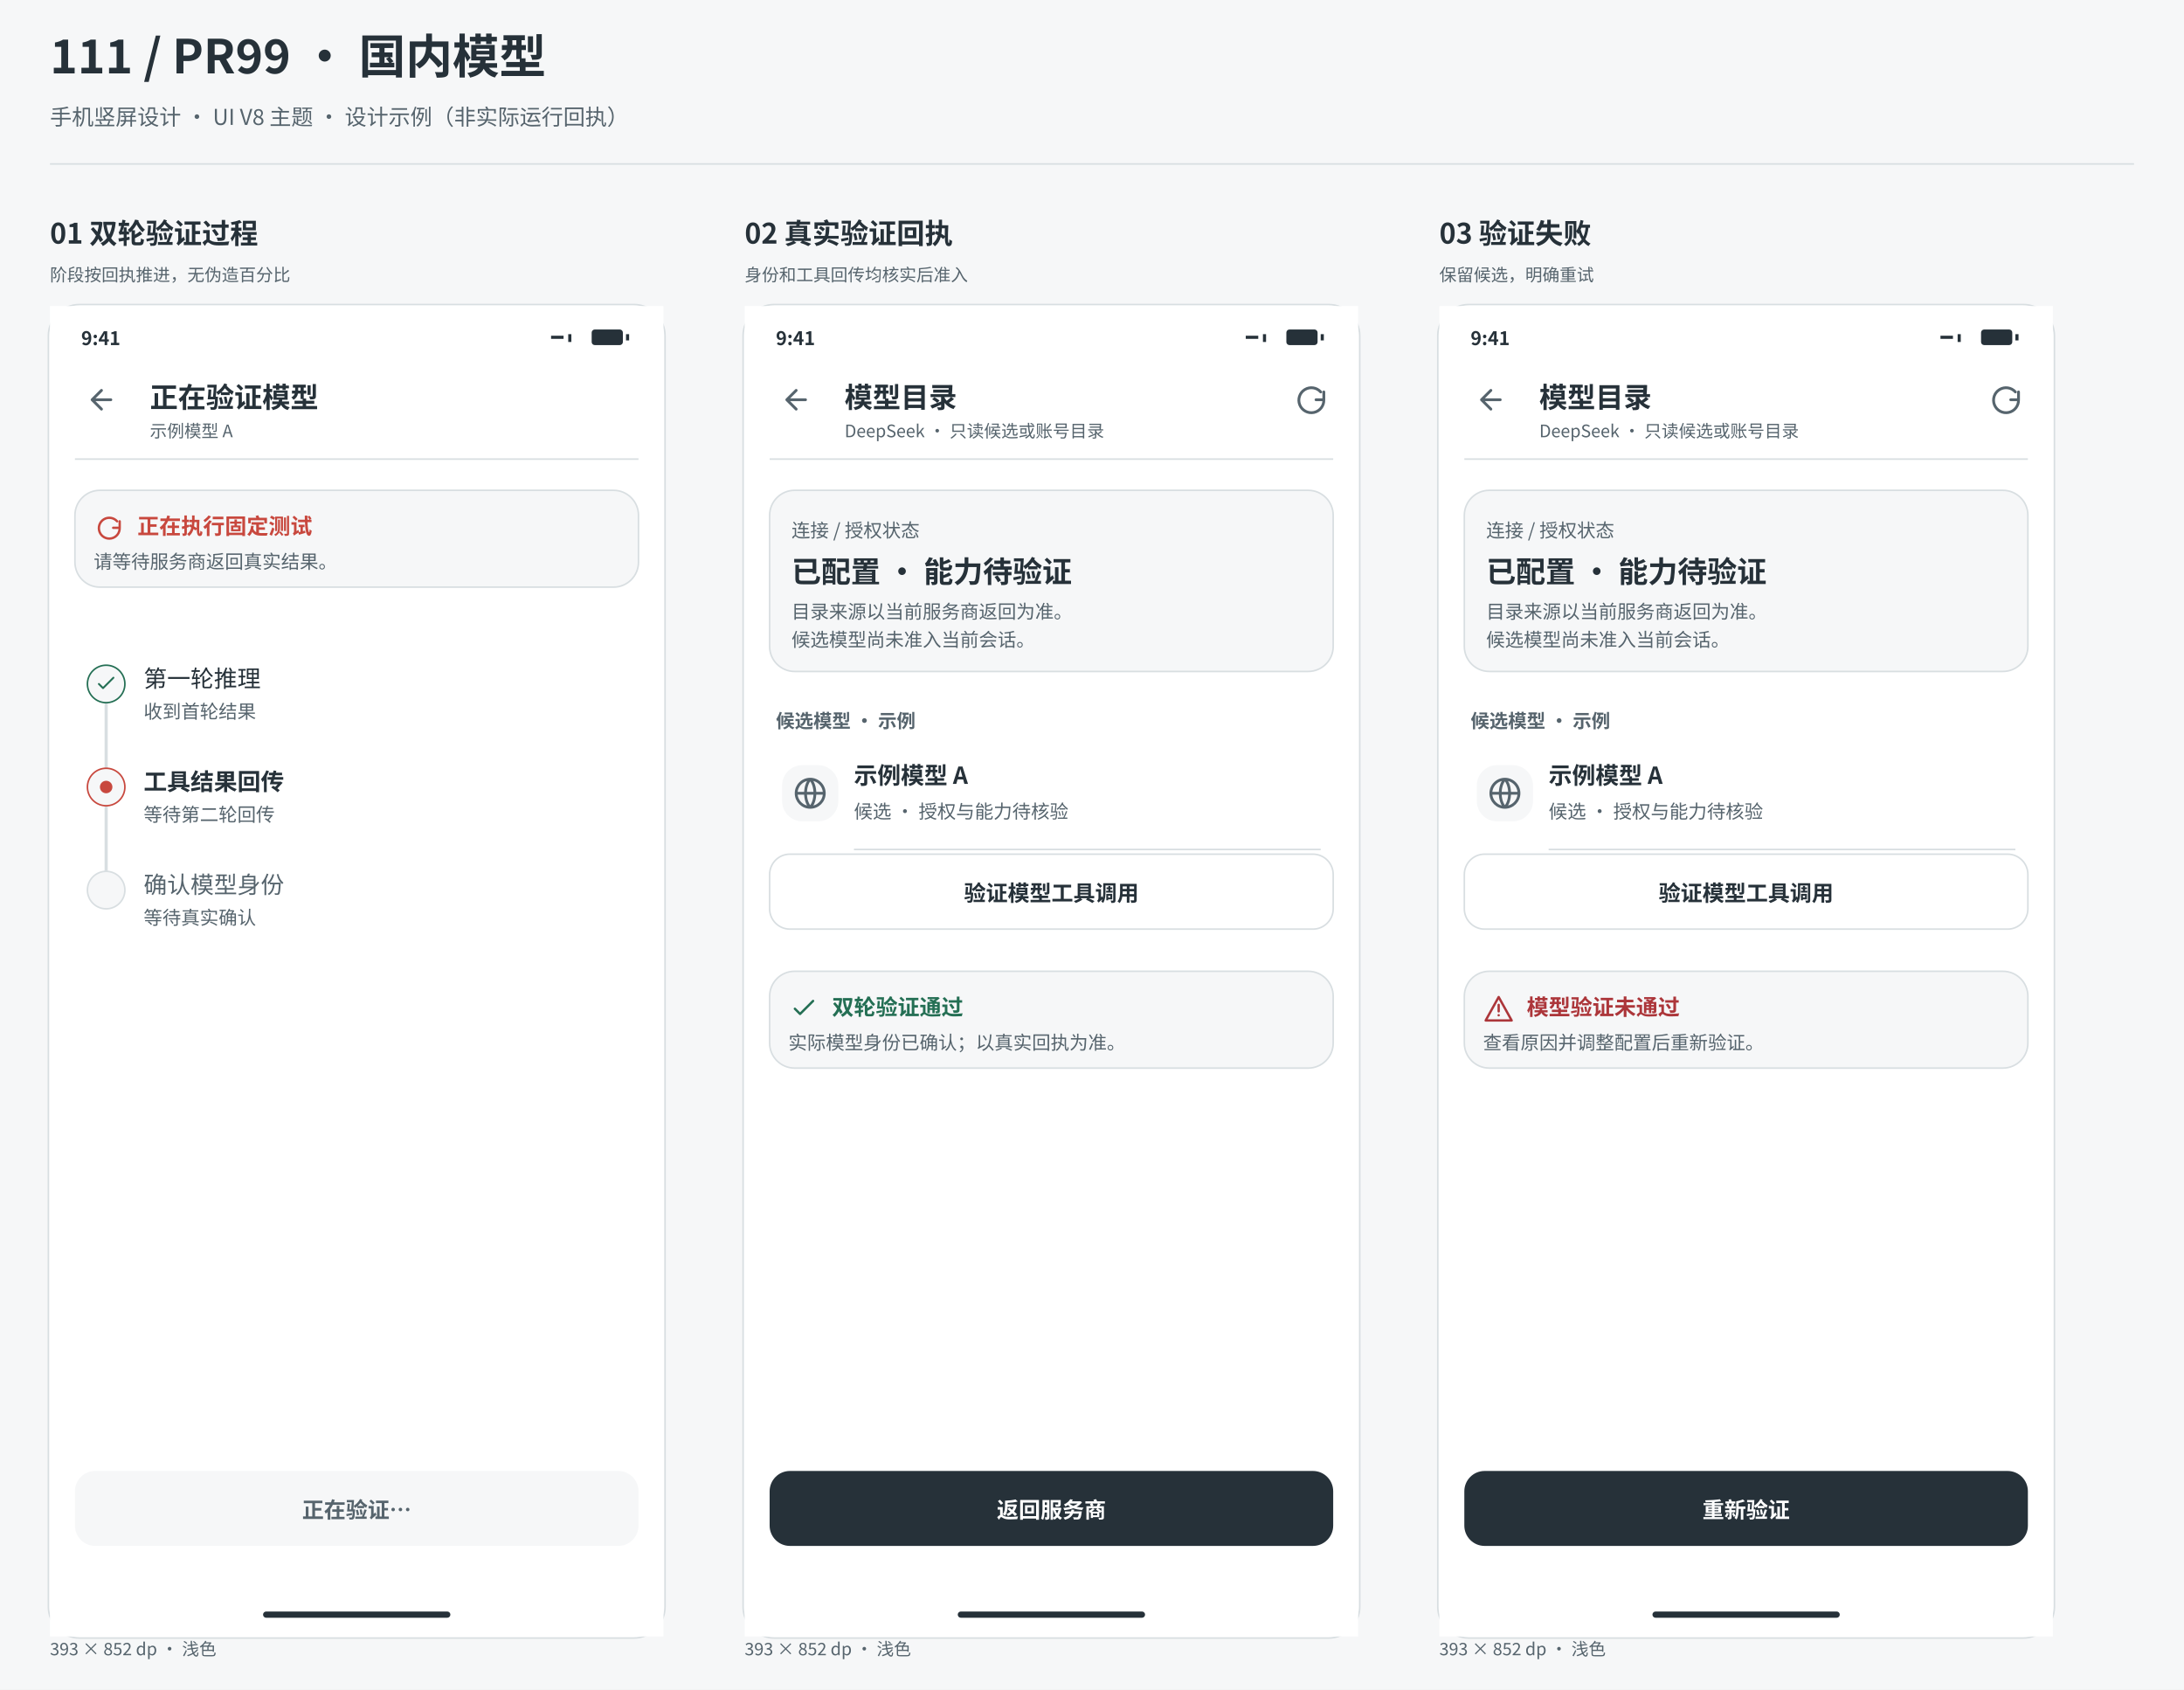
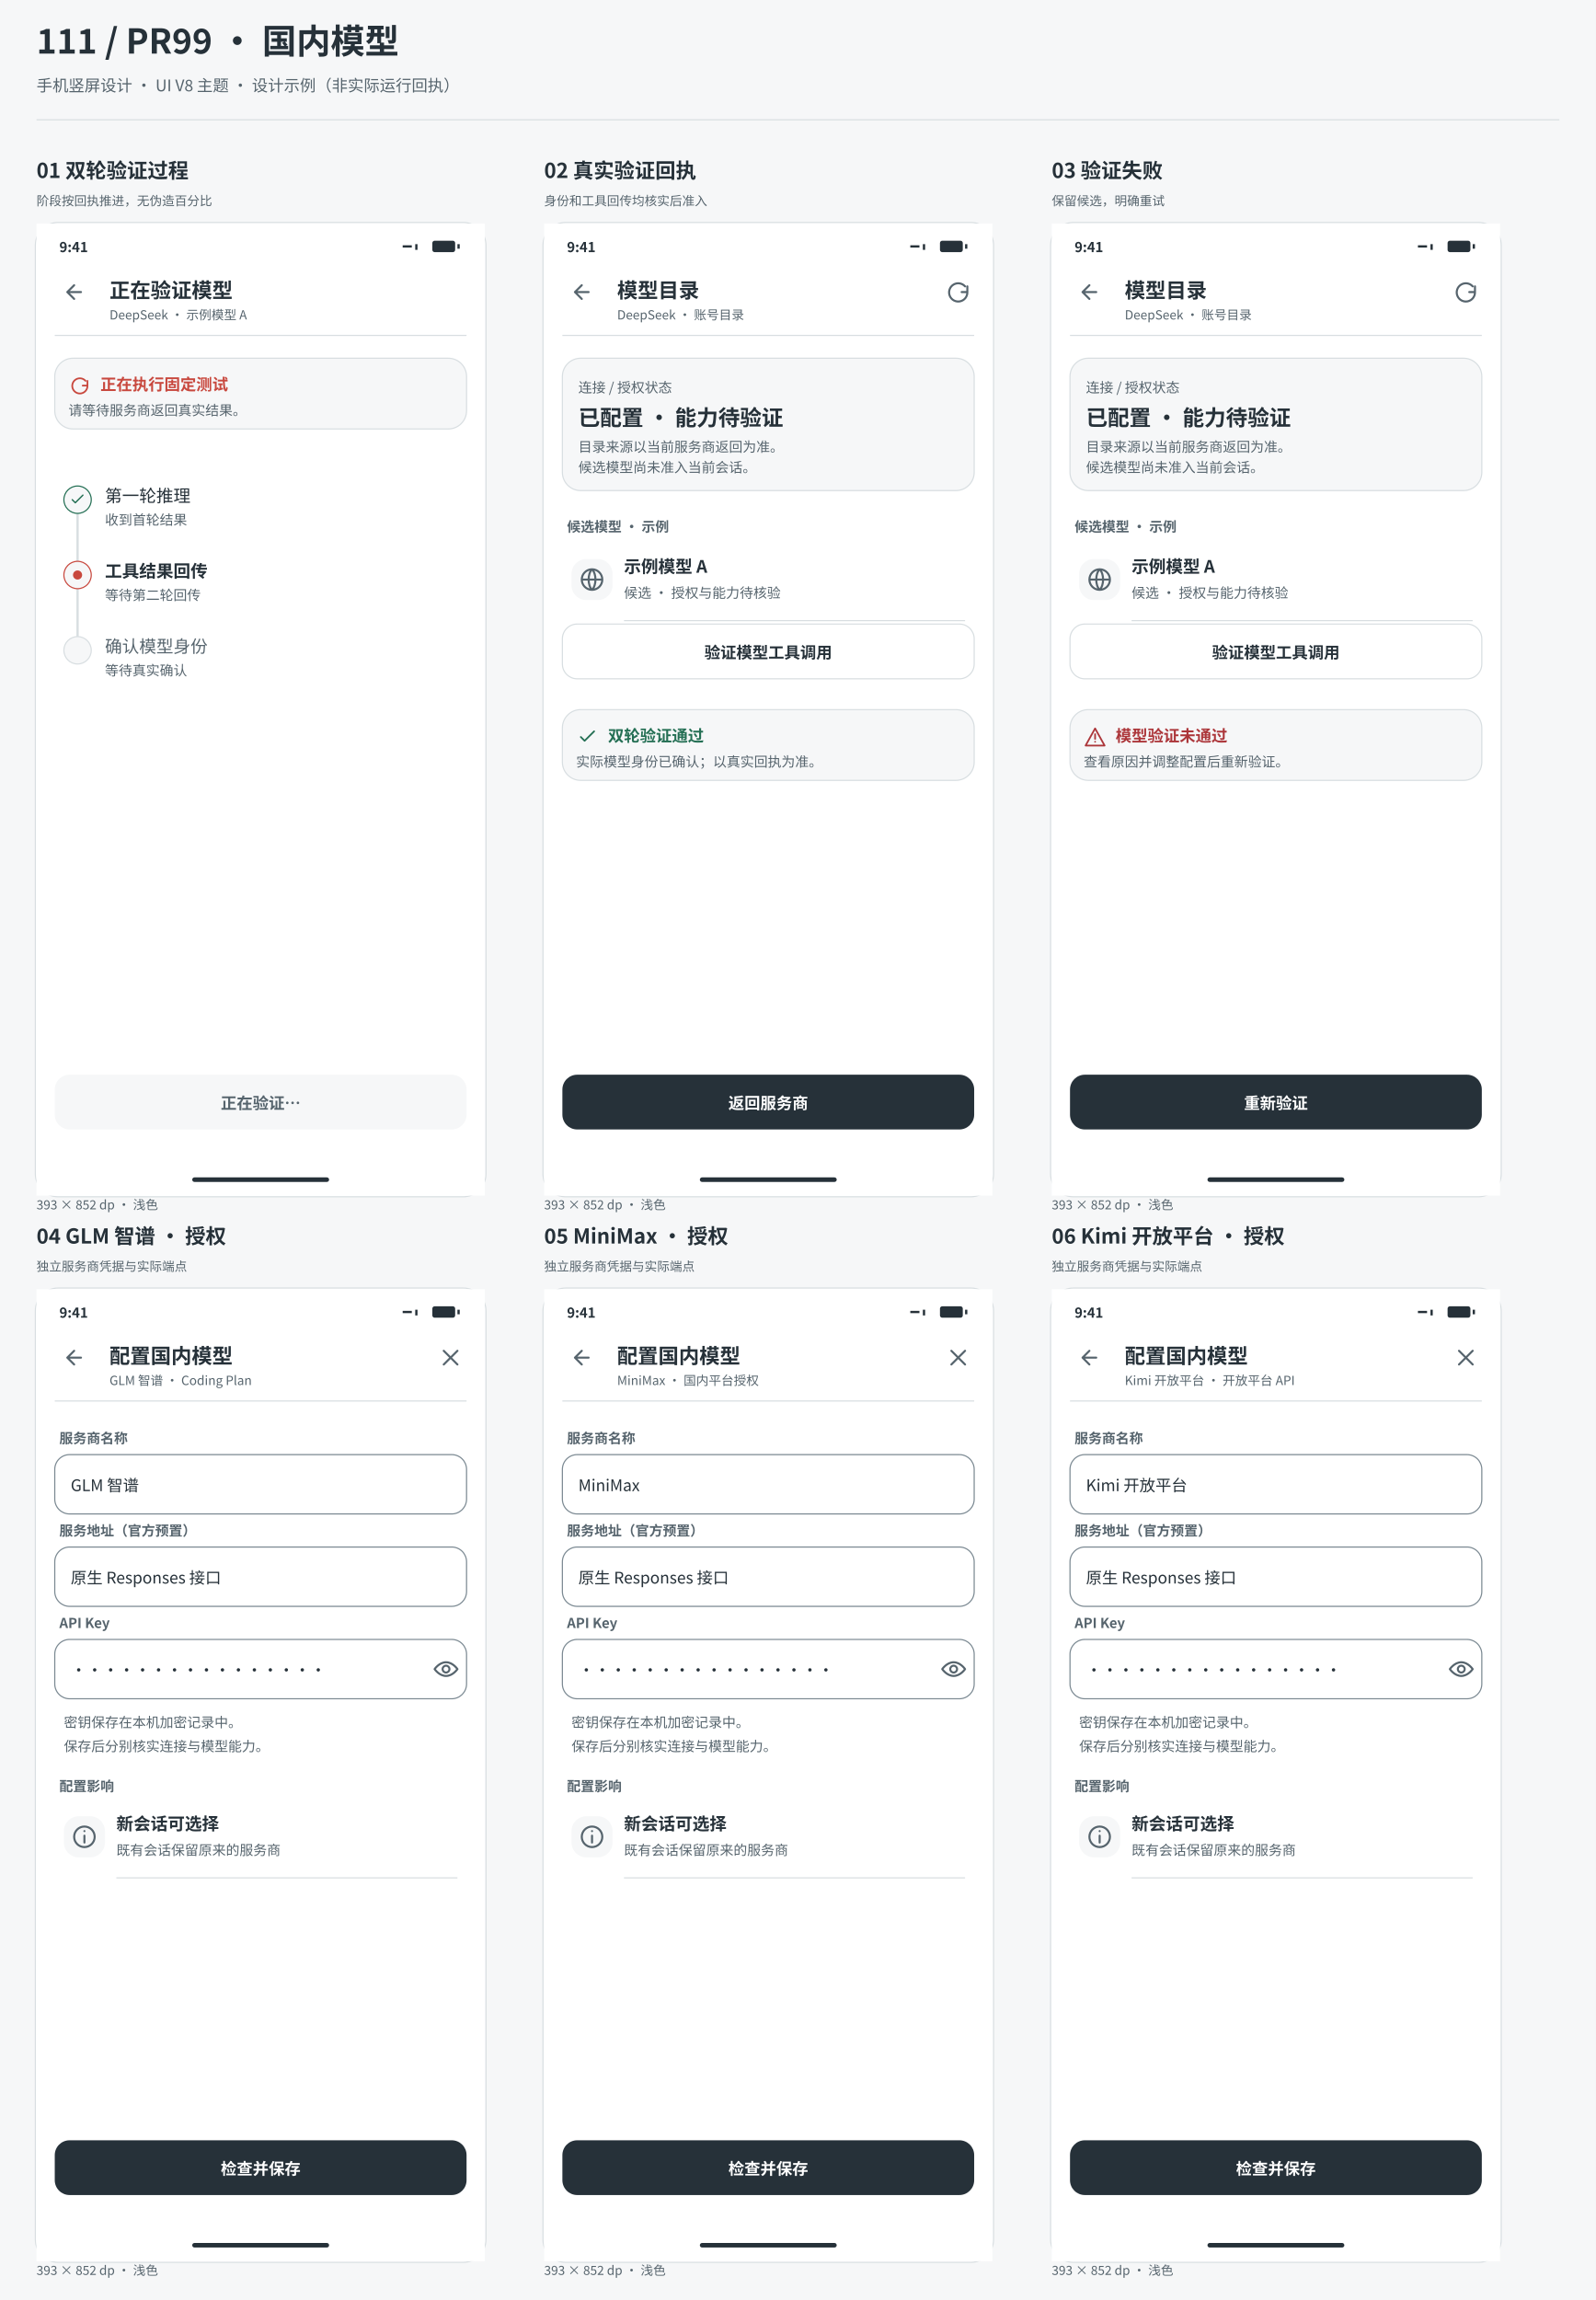
- <svg xmlns="http://www.w3.org/2000/svg" width="1399" height="1082" viewBox="0 0 1399 1082" role="img" aria-label="国内模型">
-   <rect x="0" y="0" width="1399" height="1082" rx="0" fill="#F6F7F8" stroke="none" stroke-width="1" opacity="1" />
+ <svg xmlns="http://www.w3.org/2000/svg" width="1399" height="2016" viewBox="0 0 1399 2016" role="img" aria-label="国内模型">
+   <rect x="0" y="0" width="1399" height="2016" rx="0" fill="#F6F7F8" stroke="none" stroke-width="1" opacity="1" />
  <text x="32" y="47" font-family="Noto Sans CJK SC, Microsoft YaHei, sans-serif" font-size="30" font-weight="700" fill="#263139" text-anchor="start">111  /  PR99  ·  国内模型</text>
  <text x="32" y="80" font-family="Noto Sans CJK SC, Microsoft YaHei, sans-serif" font-size="14" font-weight="400" fill="#56646D" text-anchor="start">手机竖屏设计 · UI V8 主题 · 设计示例（非实际运行回执）</text>
  <path d="M32 105L1367 105" stroke="#D8DEE1" stroke-width="1" fill="none" />
  <text x="32" y="156" font-family="Noto Sans CJK SC, Microsoft YaHei, sans-serif" font-size="18" font-weight="700" fill="#263139" text-anchor="start">01  双轮验证过程</text>
  <text x="32" y="180" font-family="Noto Sans CJK SC, Microsoft YaHei, sans-serif" font-size="11" font-weight="400" fill="#56646D" text-anchor="start">阶段按回执推进，无伪造百分比</text>
  <rect x="31.0" y="195" width="395" height="854" rx="20" fill="#FFFFFF" stroke="#D8DEE1" stroke-width="1" opacity="1" />
  <g id="provider-running" transform="translate(32.0 196)">
    <rect x="0" y="0" width="393" height="852" rx="0" fill="#FFFFFF" stroke="none" stroke-width="1" opacity="1" />
    <text x="20" y="25" font-family="Noto Sans CJK SC, Microsoft YaHei, sans-serif" font-size="12" font-weight="600" fill="#263139" text-anchor="start">9:41</text>
    <path d="M321 20L329 20" stroke="#263139" stroke-width="2" fill="none" />
    <path d="M333 18L333 23" stroke="#263139" stroke-width="2" fill="none" />
    <rect x="347" y="15" width="20" height="10" rx="2" fill="#263139" stroke="none" stroke-width="1" opacity="1" />
    <rect x="369" y="18" width="2" height="4" rx="0" fill="#263139" stroke="none" stroke-width="1" opacity="1" />
    <g transform="translate(18 48) scale(1.0)" fill="none" stroke="#56646D" stroke-width="1.8" stroke-linejoin="round" stroke-linecap="round">
      <path d="M15 18l-6-6 6-6M9 12h12" />
    </g>
    <text x="64" y="65" font-family="Noto Sans CJK SC, Microsoft YaHei, sans-serif" font-size="18" font-weight="700" fill="#263139" text-anchor="start">正在验证模型</text>
-     <text x="64" y="84" font-family="Noto Sans CJK SC, Microsoft YaHei, sans-serif" font-size="11" font-weight="400" fill="#56646D" text-anchor="start">示例模型 A</text>
+     <text x="64" y="84" font-family="Noto Sans CJK SC, Microsoft YaHei, sans-serif" font-size="11" font-weight="400" fill="#56646D" text-anchor="start">DeepSeek · 示例模型 A</text>
    <path d="M16 98L377 98" stroke="#D8DEE1" stroke-width="1" fill="none" />
    <rect x="136.5" y="836" width="120" height="4" rx="2" fill="#263139" stroke="none" stroke-width="1" opacity="1" />
    <rect x="16" y="118" width="361" height="62" rx="16" fill="#F6F7F8" stroke="#D8DEE1" stroke-width="1" opacity="1" />
    <g transform="translate(28 132) scale(0.8333333)" fill="none" stroke="#C8483E" stroke-width="1.8" stroke-linejoin="round" stroke-linecap="round">
      <path d="M20 7v5h-5M20 12a8 8 0 1 1-2-5" />
    </g>
    <text x="56" y="146" font-family="Noto Sans CJK SC, Microsoft YaHei, sans-serif" font-size="14" font-weight="600" fill="#C8483E" text-anchor="start">正在执行固定测试</text>
    <text x="28" y="168" font-family="Noto Sans CJK SC, Microsoft YaHei, sans-serif" font-size="12" font-weight="400" fill="#56646D" text-anchor="start">请等待服务商返回真实结果。</text>
    <path d="M36 254L36 296" stroke="#D8DEE1" stroke-width="2" fill="none" />
    <circle cx="36" cy="242" r="12" fill="#F6F7F8" stroke="#246F54" />
    <g transform="translate(28 234) scale(0.6666667)" fill="none" stroke="#246F54" stroke-width="1.8" stroke-linejoin="round" stroke-linecap="round">
      <path d="M5 12l4 4L19 6" />
    </g>
    <text x="60" y="244" font-family="Noto Sans CJK SC, Microsoft YaHei, sans-serif" font-size="15" font-weight="400" fill="#263139" text-anchor="start">第一轮推理</text>
    <text x="60" y="264" font-family="Noto Sans CJK SC, Microsoft YaHei, sans-serif" font-size="12" font-weight="400" fill="#56646D" text-anchor="start">收到首轮结果</text>
    <path d="M36 320L36 362" stroke="#D8DEE1" stroke-width="2" fill="none" />
    <circle cx="36" cy="308" r="12" fill="#F6F7F8" stroke="#C8483E" />
    <circle cx="36" cy="308" r="4" fill="#C8483E" stroke="none" />
    <text x="60" y="310" font-family="Noto Sans CJK SC, Microsoft YaHei, sans-serif" font-size="15" font-weight="600" fill="#263139" text-anchor="start">工具结果回传</text>
    <text x="60" y="330" font-family="Noto Sans CJK SC, Microsoft YaHei, sans-serif" font-size="12" font-weight="400" fill="#56646D" text-anchor="start">等待第二轮回传</text>
    <circle cx="36" cy="374" r="12" fill="#F6F7F8" stroke="#D8DEE1" />
    <text x="60" y="376" font-family="Noto Sans CJK SC, Microsoft YaHei, sans-serif" font-size="15" font-weight="400" fill="#56646D" text-anchor="start">确认模型身份</text>
    <text x="60" y="396" font-family="Noto Sans CJK SC, Microsoft YaHei, sans-serif" font-size="12" font-weight="400" fill="#56646D" text-anchor="start">等待真实确认</text>
    <rect x="16" y="746" width="361" height="48" rx="13" fill="#F6F7F8" stroke="none" stroke-width="1" opacity="1" />
    <text x="196.5" y="776" font-family="Noto Sans CJK SC, Microsoft YaHei, sans-serif" font-size="14" font-weight="600" fill="#56646D" text-anchor="middle">正在验证…</text>
  </g>
  <text x="32" y="1060" font-family="Noto Sans CJK SC, Microsoft YaHei, sans-serif" font-size="11" font-weight="400" fill="#56646D" text-anchor="start">393 × 852 dp  ·  浅色</text>
  <text x="477" y="156" font-family="Noto Sans CJK SC, Microsoft YaHei, sans-serif" font-size="18" font-weight="700" fill="#263139" text-anchor="start">02  真实验证回执</text>
  <text x="477" y="180" font-family="Noto Sans CJK SC, Microsoft YaHei, sans-serif" font-size="11" font-weight="400" fill="#56646D" text-anchor="start">身份和工具回传均核实后准入</text>
  <rect x="476.0" y="195" width="395" height="854" rx="20" fill="#FFFFFF" stroke="#D8DEE1" stroke-width="1" opacity="1" />
  <g id="provider-verified" transform="translate(477.0 196)">
    <rect x="0" y="0" width="393" height="852" rx="0" fill="#FFFFFF" stroke="none" stroke-width="1" opacity="1" />
    <text x="20" y="25" font-family="Noto Sans CJK SC, Microsoft YaHei, sans-serif" font-size="12" font-weight="600" fill="#263139" text-anchor="start">9:41</text>
    <path d="M321 20L329 20" stroke="#263139" stroke-width="2" fill="none" />
    <path d="M333 18L333 23" stroke="#263139" stroke-width="2" fill="none" />
    <rect x="347" y="15" width="20" height="10" rx="2" fill="#263139" stroke="none" stroke-width="1" opacity="1" />
    <rect x="369" y="18" width="2" height="4" rx="0" fill="#263139" stroke="none" stroke-width="1" opacity="1" />
    <g transform="translate(18 48) scale(1.0)" fill="none" stroke="#56646D" stroke-width="1.8" stroke-linejoin="round" stroke-linecap="round">
      <path d="M15 18l-6-6 6-6M9 12h12" />
    </g>
    <text x="64" y="65" font-family="Noto Sans CJK SC, Microsoft YaHei, sans-serif" font-size="18" font-weight="700" fill="#263139" text-anchor="start">模型目录</text>
-     <text x="64" y="84" font-family="Noto Sans CJK SC, Microsoft YaHei, sans-serif" font-size="11" font-weight="400" fill="#56646D" text-anchor="start">DeepSeek · 只读候选或账号目录</text>
+     <text x="64" y="84" font-family="Noto Sans CJK SC, Microsoft YaHei, sans-serif" font-size="11" font-weight="400" fill="#56646D" text-anchor="start">DeepSeek · 账号目录</text>
    <g transform="translate(351 48) scale(1.0)" fill="none" stroke="#56646D" stroke-width="1.8" stroke-linejoin="round" stroke-linecap="round">
      <path d="M20 7v5h-5M20 12a8 8 0 1 1-2-5" />
    </g>
    <path d="M16 98L377 98" stroke="#D8DEE1" stroke-width="1" fill="none" />
    <rect x="136.5" y="836" width="120" height="4" rx="2" fill="#263139" stroke="none" stroke-width="1" opacity="1" />
    <rect x="16" y="118" width="361" height="116" rx="16" fill="#F6F7F8" stroke="#D8DEE1" stroke-width="1" opacity="1" />
    <text x="30" y="148" font-family="Noto Sans CJK SC, Microsoft YaHei, sans-serif" font-size="12" font-weight="400" fill="#56646D" text-anchor="start">连接 / 授权状态</text>
    <text x="30" y="177" font-family="Noto Sans CJK SC, Microsoft YaHei, sans-serif" font-size="19" font-weight="700" fill="#263139" text-anchor="start">已配置 · 能力待验证</text>
    <text x="30" y="200" font-family="Noto Sans CJK SC, Microsoft YaHei, sans-serif" font-size="12" font-weight="400" fill="#56646D" text-anchor="start">目录来源以当前服务商返回为准。</text>
    <text x="30" y="218" font-family="Noto Sans CJK SC, Microsoft YaHei, sans-serif" font-size="12" font-weight="400" fill="#56646D" text-anchor="start">候选模型尚未准入当前会话。</text>
    <text x="20" y="270" font-family="Noto Sans CJK SC, Microsoft YaHei, sans-serif" font-size="12" font-weight="600" fill="#56646D" text-anchor="start">候选模型 · 示例</text>
    <rect x="24" y="294" width="36" height="36" rx="13" fill="#F6F7F8" stroke="none" stroke-width="1" opacity="1" />
    <g transform="translate(30 300) scale(1.0)" fill="none" stroke="#56646D" stroke-width="1.8" stroke-linejoin="round" stroke-linecap="round">
      <path d="M21 12a9 9 0 1 1-18 0 9 9 0 0 1 18 0M3 12h18M12 3c4 4 4 14 0 18-4-4-4-14 0-18" />
    </g>
    <text x="70" y="306" font-family="Noto Sans CJK SC, Microsoft YaHei, sans-serif" font-size="15" font-weight="600" fill="#263139" text-anchor="start">示例模型 A</text>
    <text x="70" y="328" font-family="Noto Sans CJK SC, Microsoft YaHei, sans-serif" font-size="12" font-weight="400" fill="#56646D" text-anchor="start">候选 · 授权与能力待核验</text>
    <path d="M70 348L369 348" stroke="#D8DEE1" stroke-width="1" fill="none" />
    <rect x="16" y="351" width="361" height="48" rx="13" fill="#FFFFFF" stroke="#D8DEE1" stroke-width="1" opacity="1" />
    <text x="196.5" y="381" font-family="Noto Sans CJK SC, Microsoft YaHei, sans-serif" font-size="14" font-weight="600" fill="#263139" text-anchor="middle">验证模型工具调用</text>
    <rect x="16" y="426" width="361" height="62" rx="16" fill="#F6F7F8" stroke="#D8DEE1" stroke-width="1" opacity="1" />
    <g transform="translate(28 440) scale(0.8333333)" fill="none" stroke="#246F54" stroke-width="1.8" stroke-linejoin="round" stroke-linecap="round">
      <path d="M5 12l4 4L19 6" />
    </g>
    <text x="56" y="454" font-family="Noto Sans CJK SC, Microsoft YaHei, sans-serif" font-size="14" font-weight="600" fill="#246F54" text-anchor="start">双轮验证通过</text>
    <text x="28" y="476" font-family="Noto Sans CJK SC, Microsoft YaHei, sans-serif" font-size="12" font-weight="400" fill="#56646D" text-anchor="start">实际模型身份已确认；以真实回执为准。</text>
    <rect x="16" y="746" width="361" height="48" rx="13" fill="#263139" stroke="none" stroke-width="1" opacity="1" />
    <text x="196.5" y="776" font-family="Noto Sans CJK SC, Microsoft YaHei, sans-serif" font-size="14" font-weight="600" fill="#FFFFFF" text-anchor="middle">返回服务商</text>
  </g>
  <text x="477" y="1060" font-family="Noto Sans CJK SC, Microsoft YaHei, sans-serif" font-size="11" font-weight="400" fill="#56646D" text-anchor="start">393 × 852 dp  ·  浅色</text>
  <text x="922" y="156" font-family="Noto Sans CJK SC, Microsoft YaHei, sans-serif" font-size="18" font-weight="700" fill="#263139" text-anchor="start">03  验证失败</text>
  <text x="922" y="180" font-family="Noto Sans CJK SC, Microsoft YaHei, sans-serif" font-size="11" font-weight="400" fill="#56646D" text-anchor="start">保留候选，明确重试</text>
  <rect x="921.0" y="195" width="395" height="854" rx="20" fill="#FFFFFF" stroke="#D8DEE1" stroke-width="1" opacity="1" />
  <g id="provider-failed" transform="translate(922.0 196)">
    <rect x="0" y="0" width="393" height="852" rx="0" fill="#FFFFFF" stroke="none" stroke-width="1" opacity="1" />
    <text x="20" y="25" font-family="Noto Sans CJK SC, Microsoft YaHei, sans-serif" font-size="12" font-weight="600" fill="#263139" text-anchor="start">9:41</text>
    <path d="M321 20L329 20" stroke="#263139" stroke-width="2" fill="none" />
    <path d="M333 18L333 23" stroke="#263139" stroke-width="2" fill="none" />
    <rect x="347" y="15" width="20" height="10" rx="2" fill="#263139" stroke="none" stroke-width="1" opacity="1" />
    <rect x="369" y="18" width="2" height="4" rx="0" fill="#263139" stroke="none" stroke-width="1" opacity="1" />
    <g transform="translate(18 48) scale(1.0)" fill="none" stroke="#56646D" stroke-width="1.8" stroke-linejoin="round" stroke-linecap="round">
      <path d="M15 18l-6-6 6-6M9 12h12" />
    </g>
    <text x="64" y="65" font-family="Noto Sans CJK SC, Microsoft YaHei, sans-serif" font-size="18" font-weight="700" fill="#263139" text-anchor="start">模型目录</text>
-     <text x="64" y="84" font-family="Noto Sans CJK SC, Microsoft YaHei, sans-serif" font-size="11" font-weight="400" fill="#56646D" text-anchor="start">DeepSeek · 只读候选或账号目录</text>
+     <text x="64" y="84" font-family="Noto Sans CJK SC, Microsoft YaHei, sans-serif" font-size="11" font-weight="400" fill="#56646D" text-anchor="start">DeepSeek · 账号目录</text>
    <g transform="translate(351 48) scale(1.0)" fill="none" stroke="#56646D" stroke-width="1.8" stroke-linejoin="round" stroke-linecap="round">
      <path d="M20 7v5h-5M20 12a8 8 0 1 1-2-5" />
    </g>
    <path d="M16 98L377 98" stroke="#D8DEE1" stroke-width="1" fill="none" />
    <rect x="136.5" y="836" width="120" height="4" rx="2" fill="#263139" stroke="none" stroke-width="1" opacity="1" />
    <rect x="16" y="118" width="361" height="116" rx="16" fill="#F6F7F8" stroke="#D8DEE1" stroke-width="1" opacity="1" />
    <text x="30" y="148" font-family="Noto Sans CJK SC, Microsoft YaHei, sans-serif" font-size="12" font-weight="400" fill="#56646D" text-anchor="start">连接 / 授权状态</text>
    <text x="30" y="177" font-family="Noto Sans CJK SC, Microsoft YaHei, sans-serif" font-size="19" font-weight="700" fill="#263139" text-anchor="start">已配置 · 能力待验证</text>
    <text x="30" y="200" font-family="Noto Sans CJK SC, Microsoft YaHei, sans-serif" font-size="12" font-weight="400" fill="#56646D" text-anchor="start">目录来源以当前服务商返回为准。</text>
    <text x="30" y="218" font-family="Noto Sans CJK SC, Microsoft YaHei, sans-serif" font-size="12" font-weight="400" fill="#56646D" text-anchor="start">候选模型尚未准入当前会话。</text>
    <text x="20" y="270" font-family="Noto Sans CJK SC, Microsoft YaHei, sans-serif" font-size="12" font-weight="600" fill="#56646D" text-anchor="start">候选模型 · 示例</text>
    <rect x="24" y="294" width="36" height="36" rx="13" fill="#F6F7F8" stroke="none" stroke-width="1" opacity="1" />
    <g transform="translate(30 300) scale(1.0)" fill="none" stroke="#56646D" stroke-width="1.8" stroke-linejoin="round" stroke-linecap="round">
      <path d="M21 12a9 9 0 1 1-18 0 9 9 0 0 1 18 0M3 12h18M12 3c4 4 4 14 0 18-4-4-4-14 0-18" />
    </g>
    <text x="70" y="306" font-family="Noto Sans CJK SC, Microsoft YaHei, sans-serif" font-size="15" font-weight="600" fill="#263139" text-anchor="start">示例模型 A</text>
    <text x="70" y="328" font-family="Noto Sans CJK SC, Microsoft YaHei, sans-serif" font-size="12" font-weight="400" fill="#56646D" text-anchor="start">候选 · 授权与能力待核验</text>
    <path d="M70 348L369 348" stroke="#D8DEE1" stroke-width="1" fill="none" />
    <rect x="16" y="351" width="361" height="48" rx="13" fill="#FFFFFF" stroke="#D8DEE1" stroke-width="1" opacity="1" />
    <text x="196.5" y="381" font-family="Noto Sans CJK SC, Microsoft YaHei, sans-serif" font-size="14" font-weight="600" fill="#263139" text-anchor="middle">验证模型工具调用</text>
    <rect x="16" y="426" width="361" height="62" rx="16" fill="#F6F7F8" stroke="#D8DEE1" stroke-width="1" opacity="1" />
    <g transform="translate(28 440) scale(0.8333333)" fill="none" stroke="#AC363A" stroke-width="1.8" stroke-linejoin="round" stroke-linecap="round">
      <path d="M12 3l10 18H2zM12 9v5M12 17h.01" />
    </g>
    <text x="56" y="454" font-family="Noto Sans CJK SC, Microsoft YaHei, sans-serif" font-size="14" font-weight="600" fill="#AC363A" text-anchor="start">模型验证未通过</text>
    <text x="28" y="476" font-family="Noto Sans CJK SC, Microsoft YaHei, sans-serif" font-size="12" font-weight="400" fill="#56646D" text-anchor="start">查看原因并调整配置后重新验证。</text>
    <rect x="16" y="746" width="361" height="48" rx="13" fill="#263139" stroke="none" stroke-width="1" opacity="1" />
    <text x="196.5" y="776" font-family="Noto Sans CJK SC, Microsoft YaHei, sans-serif" font-size="14" font-weight="600" fill="#FFFFFF" text-anchor="middle">重新验证</text>
  </g>
  <text x="922" y="1060" font-family="Noto Sans CJK SC, Microsoft YaHei, sans-serif" font-size="11" font-weight="400" fill="#56646D" text-anchor="start">393 × 852 dp  ·  浅色</text>
+   <text x="32" y="1090" font-family="Noto Sans CJK SC, Microsoft YaHei, sans-serif" font-size="18" font-weight="700" fill="#263139" text-anchor="start">04  GLM 智谱 · 授权</text>
+   <text x="32" y="1114" font-family="Noto Sans CJK SC, Microsoft YaHei, sans-serif" font-size="11" font-weight="400" fill="#56646D" text-anchor="start">独立服务商凭据与实际端点</text>
+   <rect x="31.0" y="1129" width="395" height="854" rx="20" fill="#FFFFFF" stroke="#D8DEE1" stroke-width="1" opacity="1" />
+   <g id="provider-form-glm" transform="translate(32.0 1130)">
+     <rect x="0" y="0" width="393" height="852" rx="0" fill="#FFFFFF" stroke="none" stroke-width="1" opacity="1" />
+     <text x="20" y="25" font-family="Noto Sans CJK SC, Microsoft YaHei, sans-serif" font-size="12" font-weight="600" fill="#263139" text-anchor="start">9:41</text>
+     <path d="M321 20L329 20" stroke="#263139" stroke-width="2" fill="none" />
+     <path d="M333 18L333 23" stroke="#263139" stroke-width="2" fill="none" />
+     <rect x="347" y="15" width="20" height="10" rx="2" fill="#263139" stroke="none" stroke-width="1" opacity="1" />
+     <rect x="369" y="18" width="2" height="4" rx="0" fill="#263139" stroke="none" stroke-width="1" opacity="1" />
+     <g transform="translate(18 48) scale(1.0)" fill="none" stroke="#56646D" stroke-width="1.8" stroke-linejoin="round" stroke-linecap="round">
+       <path d="M15 18l-6-6 6-6M9 12h12" />
+     </g>
+     <text x="64" y="65" font-family="Noto Sans CJK SC, Microsoft YaHei, sans-serif" font-size="18" font-weight="700" fill="#263139" text-anchor="start">配置国内模型</text>
+     <text x="64" y="84" font-family="Noto Sans CJK SC, Microsoft YaHei, sans-serif" font-size="11" font-weight="400" fill="#56646D" text-anchor="start">GLM 智谱 · Coding Plan</text>
+     <g transform="translate(351 48) scale(1.0)" fill="none" stroke="#56646D" stroke-width="1.8" stroke-linejoin="round" stroke-linecap="round">
+       <path d="M6 6l12 12M18 6L6 18" />
+     </g>
+     <path d="M16 98L377 98" stroke="#D8DEE1" stroke-width="1" fill="none" />
+     <rect x="136.5" y="836" width="120" height="4" rx="2" fill="#263139" stroke="none" stroke-width="1" opacity="1" />
+     <text x="20" y="135" font-family="Noto Sans CJK SC, Microsoft YaHei, sans-serif" font-size="12" font-weight="600" fill="#56646D" text-anchor="start">服务商名称</text>
+     <rect x="16" y="145" width="361" height="52" rx="13" fill="#FFFFFF" stroke="#7B8992" stroke-width="1" opacity="1" />
+     <text x="30" y="177" font-family="Noto Sans CJK SC, Microsoft YaHei, sans-serif" font-size="14" font-weight="400" fill="#263139" text-anchor="start">GLM 智谱</text>
+     <text x="20" y="216" font-family="Noto Sans CJK SC, Microsoft YaHei, sans-serif" font-size="12" font-weight="600" fill="#56646D" text-anchor="start">服务地址（官方预置）</text>
+     <rect x="16" y="226" width="361" height="52" rx="13" fill="#FFFFFF" stroke="#7B8992" stroke-width="1" opacity="1" />
+     <text x="30" y="258" font-family="Noto Sans CJK SC, Microsoft YaHei, sans-serif" font-size="14" font-weight="400" fill="#263139" text-anchor="start">原生 Responses 接口</text>
+     <text x="20" y="297" font-family="Noto Sans CJK SC, Microsoft YaHei, sans-serif" font-size="12" font-weight="600" fill="#56646D" text-anchor="start">API Key</text>
+     <rect x="16" y="307" width="361" height="52" rx="13" fill="#FFFFFF" stroke="#7B8992" stroke-width="1" opacity="1" />
+     <text x="30" y="339" font-family="Noto Sans CJK SC, Microsoft YaHei, sans-serif" font-size="14" font-weight="400" fill="#263139" text-anchor="start">••••••••••••••••</text>
+     <g transform="translate(347 321) scale(1.0)" fill="none" stroke="#56646D" stroke-width="1.8" stroke-linejoin="round" stroke-linecap="round">
+       <path d="M2 12s4-6 10-6 10 6 10 6-4 6-10 6-10-6-10-6M15 12a3 3 0 1 1-6 0 3 3 0 0 1 6 0" />
+     </g>
+     <text x="24" y="384" font-family="Noto Sans CJK SC, Microsoft YaHei, sans-serif" font-size="12" font-weight="400" fill="#56646D" text-anchor="start">密钥保存在本机加密记录中。</text>
+     <text x="24" y="405" font-family="Noto Sans CJK SC, Microsoft YaHei, sans-serif" font-size="12" font-weight="400" fill="#56646D" text-anchor="start">保存后分别核实连接与模型能力。</text>
+     <text x="20" y="440" font-family="Noto Sans CJK SC, Microsoft YaHei, sans-serif" font-size="12" font-weight="600" fill="#56646D" text-anchor="start">配置影响</text>
+     <rect x="24" y="462" width="36" height="36" rx="13" fill="#F6F7F8" stroke="none" stroke-width="1" opacity="1" />
+     <g transform="translate(30 468) scale(1.0)" fill="none" stroke="#56646D" stroke-width="1.8" stroke-linejoin="round" stroke-linecap="round">
+       <path d="M12 11v6M12 7h.01M21 12a9 9 0 1 1-18 0 9 9 0 0 1 18 0" />
+     </g>
+     <text x="70" y="474" font-family="Noto Sans CJK SC, Microsoft YaHei, sans-serif" font-size="15" font-weight="600" fill="#263139" text-anchor="start">新会话可选择</text>
+     <text x="70" y="496" font-family="Noto Sans CJK SC, Microsoft YaHei, sans-serif" font-size="12" font-weight="400" fill="#56646D" text-anchor="start">既有会话保留原来的服务商</text>
+     <path d="M70 516L369 516" stroke="#D8DEE1" stroke-width="1" fill="none" />
+     <rect x="16" y="746" width="361" height="48" rx="13" fill="#263139" stroke="none" stroke-width="1" opacity="1" />
+     <text x="196.5" y="776" font-family="Noto Sans CJK SC, Microsoft YaHei, sans-serif" font-size="14" font-weight="600" fill="#FFFFFF" text-anchor="middle">检查并保存</text>
+   </g>
+   <text x="32" y="1994" font-family="Noto Sans CJK SC, Microsoft YaHei, sans-serif" font-size="11" font-weight="400" fill="#56646D" text-anchor="start">393 × 852 dp  ·  浅色</text>
+   <text x="477" y="1090" font-family="Noto Sans CJK SC, Microsoft YaHei, sans-serif" font-size="18" font-weight="700" fill="#263139" text-anchor="start">05  MiniMax · 授权</text>
+   <text x="477" y="1114" font-family="Noto Sans CJK SC, Microsoft YaHei, sans-serif" font-size="11" font-weight="400" fill="#56646D" text-anchor="start">独立服务商凭据与实际端点</text>
+   <rect x="476.0" y="1129" width="395" height="854" rx="20" fill="#FFFFFF" stroke="#D8DEE1" stroke-width="1" opacity="1" />
+   <g id="provider-form-minimax" transform="translate(477.0 1130)">
+     <rect x="0" y="0" width="393" height="852" rx="0" fill="#FFFFFF" stroke="none" stroke-width="1" opacity="1" />
+     <text x="20" y="25" font-family="Noto Sans CJK SC, Microsoft YaHei, sans-serif" font-size="12" font-weight="600" fill="#263139" text-anchor="start">9:41</text>
+     <path d="M321 20L329 20" stroke="#263139" stroke-width="2" fill="none" />
+     <path d="M333 18L333 23" stroke="#263139" stroke-width="2" fill="none" />
+     <rect x="347" y="15" width="20" height="10" rx="2" fill="#263139" stroke="none" stroke-width="1" opacity="1" />
+     <rect x="369" y="18" width="2" height="4" rx="0" fill="#263139" stroke="none" stroke-width="1" opacity="1" />
+     <g transform="translate(18 48) scale(1.0)" fill="none" stroke="#56646D" stroke-width="1.8" stroke-linejoin="round" stroke-linecap="round">
+       <path d="M15 18l-6-6 6-6M9 12h12" />
+     </g>
+     <text x="64" y="65" font-family="Noto Sans CJK SC, Microsoft YaHei, sans-serif" font-size="18" font-weight="700" fill="#263139" text-anchor="start">配置国内模型</text>
+     <text x="64" y="84" font-family="Noto Sans CJK SC, Microsoft YaHei, sans-serif" font-size="11" font-weight="400" fill="#56646D" text-anchor="start">MiniMax · 国内平台授权</text>
+     <g transform="translate(351 48) scale(1.0)" fill="none" stroke="#56646D" stroke-width="1.8" stroke-linejoin="round" stroke-linecap="round">
+       <path d="M6 6l12 12M18 6L6 18" />
+     </g>
+     <path d="M16 98L377 98" stroke="#D8DEE1" stroke-width="1" fill="none" />
+     <rect x="136.5" y="836" width="120" height="4" rx="2" fill="#263139" stroke="none" stroke-width="1" opacity="1" />
+     <text x="20" y="135" font-family="Noto Sans CJK SC, Microsoft YaHei, sans-serif" font-size="12" font-weight="600" fill="#56646D" text-anchor="start">服务商名称</text>
+     <rect x="16" y="145" width="361" height="52" rx="13" fill="#FFFFFF" stroke="#7B8992" stroke-width="1" opacity="1" />
+     <text x="30" y="177" font-family="Noto Sans CJK SC, Microsoft YaHei, sans-serif" font-size="14" font-weight="400" fill="#263139" text-anchor="start">MiniMax</text>
+     <text x="20" y="216" font-family="Noto Sans CJK SC, Microsoft YaHei, sans-serif" font-size="12" font-weight="600" fill="#56646D" text-anchor="start">服务地址（官方预置）</text>
+     <rect x="16" y="226" width="361" height="52" rx="13" fill="#FFFFFF" stroke="#7B8992" stroke-width="1" opacity="1" />
+     <text x="30" y="258" font-family="Noto Sans CJK SC, Microsoft YaHei, sans-serif" font-size="14" font-weight="400" fill="#263139" text-anchor="start">原生 Responses 接口</text>
+     <text x="20" y="297" font-family="Noto Sans CJK SC, Microsoft YaHei, sans-serif" font-size="12" font-weight="600" fill="#56646D" text-anchor="start">API Key</text>
+     <rect x="16" y="307" width="361" height="52" rx="13" fill="#FFFFFF" stroke="#7B8992" stroke-width="1" opacity="1" />
+     <text x="30" y="339" font-family="Noto Sans CJK SC, Microsoft YaHei, sans-serif" font-size="14" font-weight="400" fill="#263139" text-anchor="start">••••••••••••••••</text>
+     <g transform="translate(347 321) scale(1.0)" fill="none" stroke="#56646D" stroke-width="1.8" stroke-linejoin="round" stroke-linecap="round">
+       <path d="M2 12s4-6 10-6 10 6 10 6-4 6-10 6-10-6-10-6M15 12a3 3 0 1 1-6 0 3 3 0 0 1 6 0" />
+     </g>
+     <text x="24" y="384" font-family="Noto Sans CJK SC, Microsoft YaHei, sans-serif" font-size="12" font-weight="400" fill="#56646D" text-anchor="start">密钥保存在本机加密记录中。</text>
+     <text x="24" y="405" font-family="Noto Sans CJK SC, Microsoft YaHei, sans-serif" font-size="12" font-weight="400" fill="#56646D" text-anchor="start">保存后分别核实连接与模型能力。</text>
+     <text x="20" y="440" font-family="Noto Sans CJK SC, Microsoft YaHei, sans-serif" font-size="12" font-weight="600" fill="#56646D" text-anchor="start">配置影响</text>
+     <rect x="24" y="462" width="36" height="36" rx="13" fill="#F6F7F8" stroke="none" stroke-width="1" opacity="1" />
+     <g transform="translate(30 468) scale(1.0)" fill="none" stroke="#56646D" stroke-width="1.8" stroke-linejoin="round" stroke-linecap="round">
+       <path d="M12 11v6M12 7h.01M21 12a9 9 0 1 1-18 0 9 9 0 0 1 18 0" />
+     </g>
+     <text x="70" y="474" font-family="Noto Sans CJK SC, Microsoft YaHei, sans-serif" font-size="15" font-weight="600" fill="#263139" text-anchor="start">新会话可选择</text>
+     <text x="70" y="496" font-family="Noto Sans CJK SC, Microsoft YaHei, sans-serif" font-size="12" font-weight="400" fill="#56646D" text-anchor="start">既有会话保留原来的服务商</text>
+     <path d="M70 516L369 516" stroke="#D8DEE1" stroke-width="1" fill="none" />
+     <rect x="16" y="746" width="361" height="48" rx="13" fill="#263139" stroke="none" stroke-width="1" opacity="1" />
+     <text x="196.5" y="776" font-family="Noto Sans CJK SC, Microsoft YaHei, sans-serif" font-size="14" font-weight="600" fill="#FFFFFF" text-anchor="middle">检查并保存</text>
+   </g>
+   <text x="477" y="1994" font-family="Noto Sans CJK SC, Microsoft YaHei, sans-serif" font-size="11" font-weight="400" fill="#56646D" text-anchor="start">393 × 852 dp  ·  浅色</text>
+   <text x="922" y="1090" font-family="Noto Sans CJK SC, Microsoft YaHei, sans-serif" font-size="18" font-weight="700" fill="#263139" text-anchor="start">06  Kimi 开放平台 · 授权</text>
+   <text x="922" y="1114" font-family="Noto Sans CJK SC, Microsoft YaHei, sans-serif" font-size="11" font-weight="400" fill="#56646D" text-anchor="start">独立服务商凭据与实际端点</text>
+   <rect x="921.0" y="1129" width="395" height="854" rx="20" fill="#FFFFFF" stroke="#D8DEE1" stroke-width="1" opacity="1" />
+   <g id="provider-form-kimi" transform="translate(922.0 1130)">
+     <rect x="0" y="0" width="393" height="852" rx="0" fill="#FFFFFF" stroke="none" stroke-width="1" opacity="1" />
+     <text x="20" y="25" font-family="Noto Sans CJK SC, Microsoft YaHei, sans-serif" font-size="12" font-weight="600" fill="#263139" text-anchor="start">9:41</text>
+     <path d="M321 20L329 20" stroke="#263139" stroke-width="2" fill="none" />
+     <path d="M333 18L333 23" stroke="#263139" stroke-width="2" fill="none" />
+     <rect x="347" y="15" width="20" height="10" rx="2" fill="#263139" stroke="none" stroke-width="1" opacity="1" />
+     <rect x="369" y="18" width="2" height="4" rx="0" fill="#263139" stroke="none" stroke-width="1" opacity="1" />
+     <g transform="translate(18 48) scale(1.0)" fill="none" stroke="#56646D" stroke-width="1.8" stroke-linejoin="round" stroke-linecap="round">
+       <path d="M15 18l-6-6 6-6M9 12h12" />
+     </g>
+     <text x="64" y="65" font-family="Noto Sans CJK SC, Microsoft YaHei, sans-serif" font-size="18" font-weight="700" fill="#263139" text-anchor="start">配置国内模型</text>
+     <text x="64" y="84" font-family="Noto Sans CJK SC, Microsoft YaHei, sans-serif" font-size="11" font-weight="400" fill="#56646D" text-anchor="start">Kimi 开放平台 · 开放平台 API</text>
+     <g transform="translate(351 48) scale(1.0)" fill="none" stroke="#56646D" stroke-width="1.8" stroke-linejoin="round" stroke-linecap="round">
+       <path d="M6 6l12 12M18 6L6 18" />
+     </g>
+     <path d="M16 98L377 98" stroke="#D8DEE1" stroke-width="1" fill="none" />
+     <rect x="136.5" y="836" width="120" height="4" rx="2" fill="#263139" stroke="none" stroke-width="1" opacity="1" />
+     <text x="20" y="135" font-family="Noto Sans CJK SC, Microsoft YaHei, sans-serif" font-size="12" font-weight="600" fill="#56646D" text-anchor="start">服务商名称</text>
+     <rect x="16" y="145" width="361" height="52" rx="13" fill="#FFFFFF" stroke="#7B8992" stroke-width="1" opacity="1" />
+     <text x="30" y="177" font-family="Noto Sans CJK SC, Microsoft YaHei, sans-serif" font-size="14" font-weight="400" fill="#263139" text-anchor="start">Kimi 开放平台</text>
+     <text x="20" y="216" font-family="Noto Sans CJK SC, Microsoft YaHei, sans-serif" font-size="12" font-weight="600" fill="#56646D" text-anchor="start">服务地址（官方预置）</text>
+     <rect x="16" y="226" width="361" height="52" rx="13" fill="#FFFFFF" stroke="#7B8992" stroke-width="1" opacity="1" />
+     <text x="30" y="258" font-family="Noto Sans CJK SC, Microsoft YaHei, sans-serif" font-size="14" font-weight="400" fill="#263139" text-anchor="start">原生 Responses 接口</text>
+     <text x="20" y="297" font-family="Noto Sans CJK SC, Microsoft YaHei, sans-serif" font-size="12" font-weight="600" fill="#56646D" text-anchor="start">API Key</text>
+     <rect x="16" y="307" width="361" height="52" rx="13" fill="#FFFFFF" stroke="#7B8992" stroke-width="1" opacity="1" />
+     <text x="30" y="339" font-family="Noto Sans CJK SC, Microsoft YaHei, sans-serif" font-size="14" font-weight="400" fill="#263139" text-anchor="start">••••••••••••••••</text>
+     <g transform="translate(347 321) scale(1.0)" fill="none" stroke="#56646D" stroke-width="1.8" stroke-linejoin="round" stroke-linecap="round">
+       <path d="M2 12s4-6 10-6 10 6 10 6-4 6-10 6-10-6-10-6M15 12a3 3 0 1 1-6 0 3 3 0 0 1 6 0" />
+     </g>
+     <text x="24" y="384" font-family="Noto Sans CJK SC, Microsoft YaHei, sans-serif" font-size="12" font-weight="400" fill="#56646D" text-anchor="start">密钥保存在本机加密记录中。</text>
+     <text x="24" y="405" font-family="Noto Sans CJK SC, Microsoft YaHei, sans-serif" font-size="12" font-weight="400" fill="#56646D" text-anchor="start">保存后分别核实连接与模型能力。</text>
+     <text x="20" y="440" font-family="Noto Sans CJK SC, Microsoft YaHei, sans-serif" font-size="12" font-weight="600" fill="#56646D" text-anchor="start">配置影响</text>
+     <rect x="24" y="462" width="36" height="36" rx="13" fill="#F6F7F8" stroke="none" stroke-width="1" opacity="1" />
+     <g transform="translate(30 468) scale(1.0)" fill="none" stroke="#56646D" stroke-width="1.8" stroke-linejoin="round" stroke-linecap="round">
+       <path d="M12 11v6M12 7h.01M21 12a9 9 0 1 1-18 0 9 9 0 0 1 18 0" />
+     </g>
+     <text x="70" y="474" font-family="Noto Sans CJK SC, Microsoft YaHei, sans-serif" font-size="15" font-weight="600" fill="#263139" text-anchor="start">新会话可选择</text>
+     <text x="70" y="496" font-family="Noto Sans CJK SC, Microsoft YaHei, sans-serif" font-size="12" font-weight="400" fill="#56646D" text-anchor="start">既有会话保留原来的服务商</text>
+     <path d="M70 516L369 516" stroke="#D8DEE1" stroke-width="1" fill="none" />
+     <rect x="16" y="746" width="361" height="48" rx="13" fill="#263139" stroke="none" stroke-width="1" opacity="1" />
+     <text x="196.5" y="776" font-family="Noto Sans CJK SC, Microsoft YaHei, sans-serif" font-size="14" font-weight="600" fill="#FFFFFF" text-anchor="middle">检查并保存</text>
+   </g>
+   <text x="922" y="1994" font-family="Noto Sans CJK SC, Microsoft YaHei, sans-serif" font-size="11" font-weight="400" fill="#56646D" text-anchor="start">393 × 852 dp  ·  浅色</text>
</svg>
